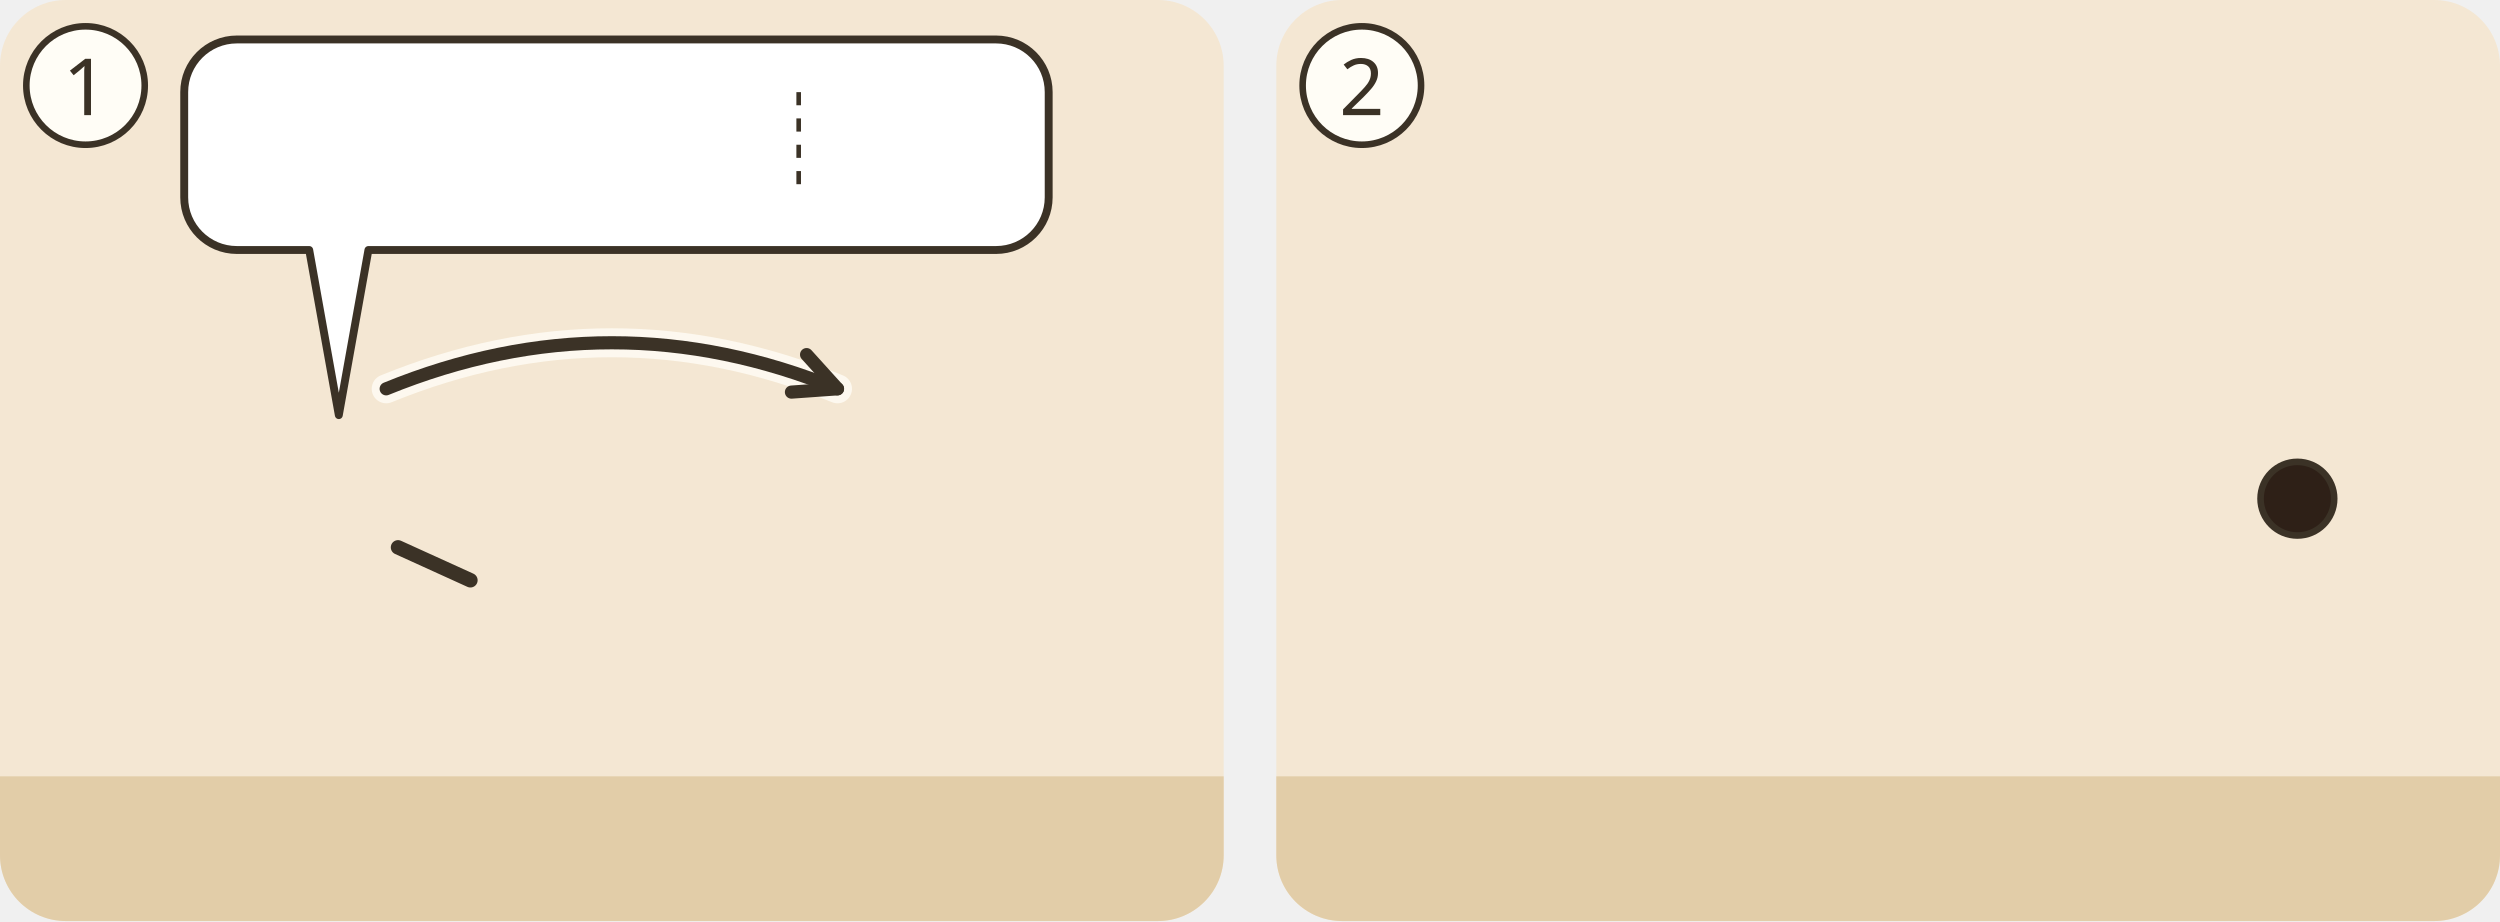
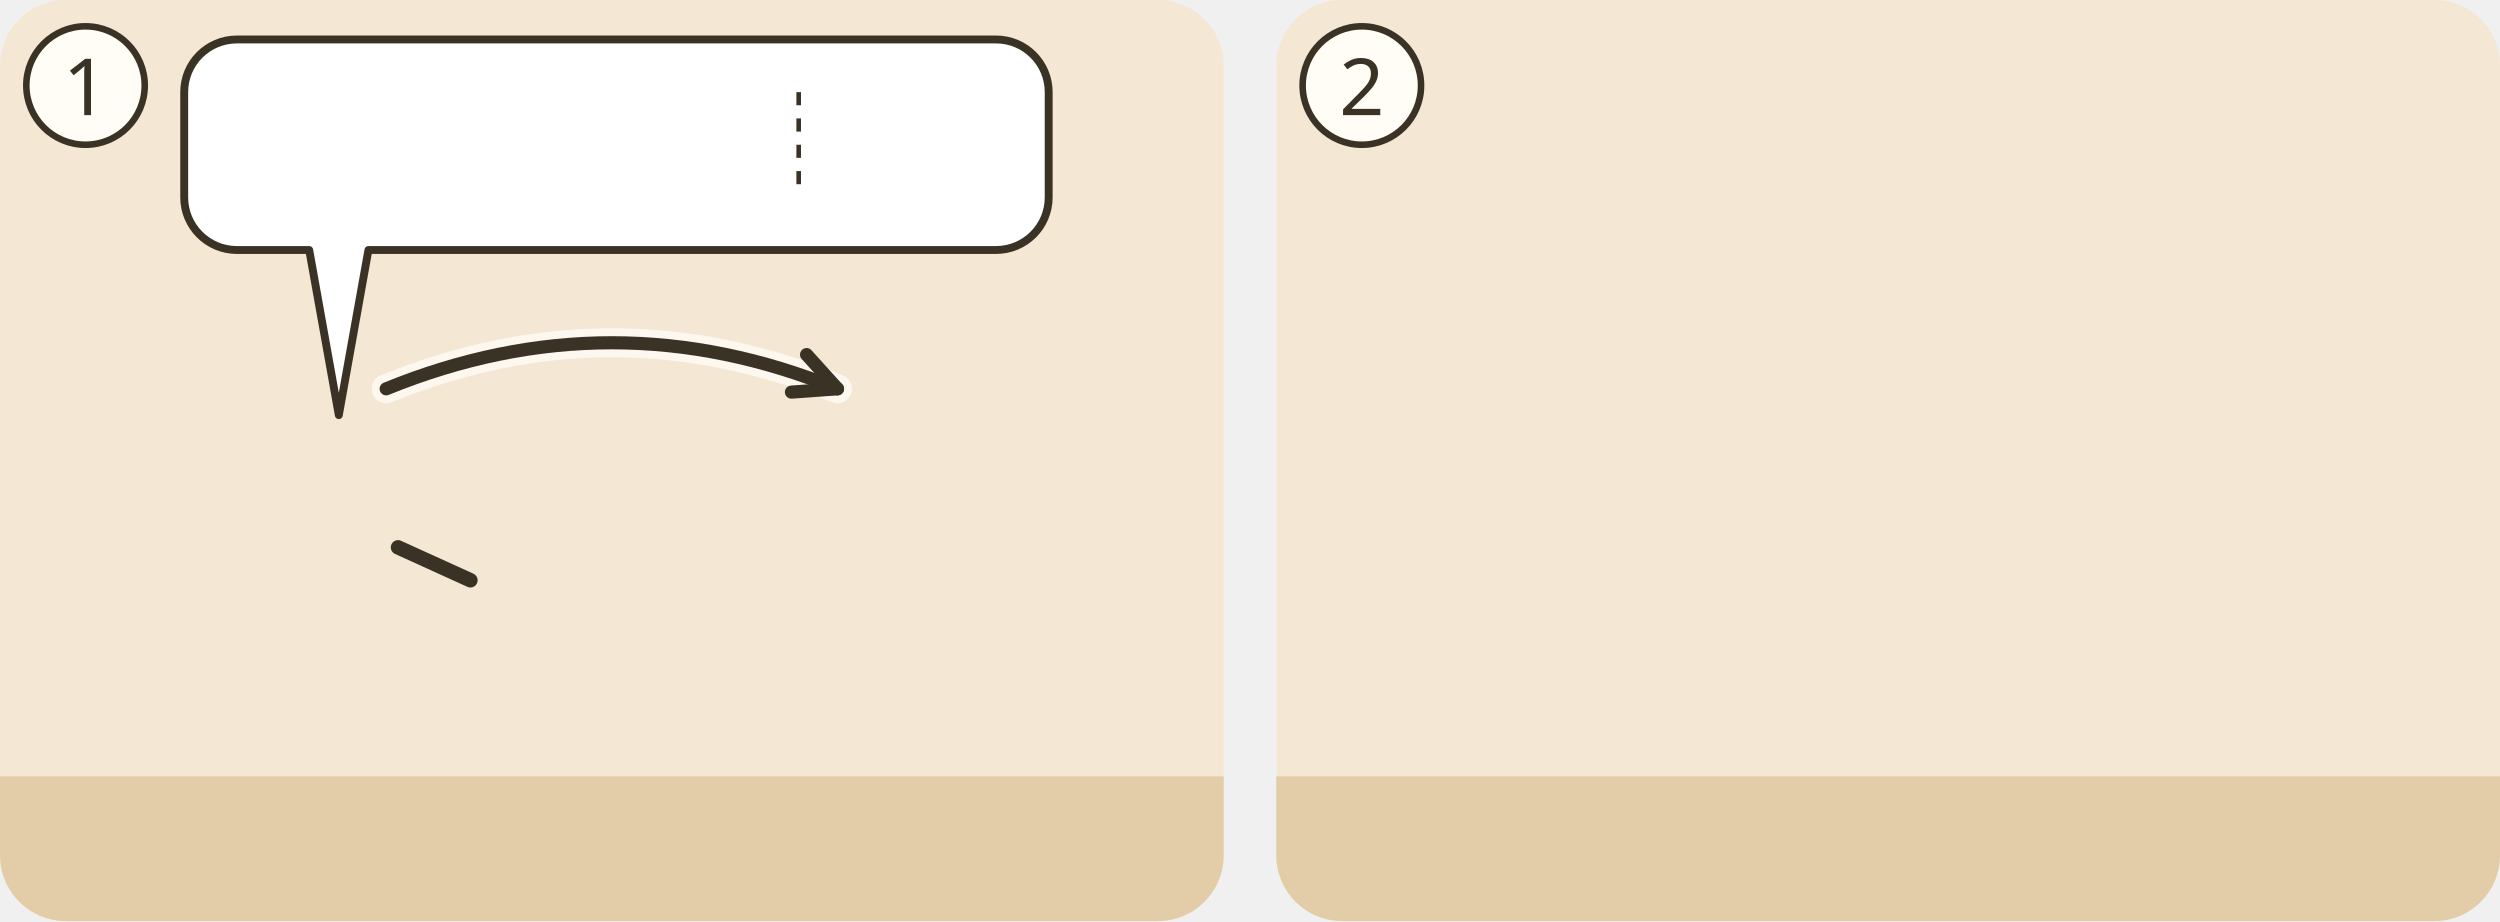
<svg xmlns="http://www.w3.org/2000/svg" viewBox="0 0 380 140">
  <g transform="translate(0 0)">
    <clipPath id="ill-cp-1-0-0">
      <rect width="186" height="140" rx="10" />
    </clipPath>
    <g clip-path="url(#ill-cp-1-0-0)">
      <rect width="186" height="140" fill="#F4E7D3" />
      <rect y="118" width="186" height="22" fill="#E2CDA8" />
      <use href="#ill-p-jesus" x="37.4" y="58" width="28.1" height="60" />
      <path d="M60.5 83.2L71.5 88.2" stroke="#3B3226" stroke-width="2.2" stroke-linecap="round" />
      <use href="#ill-p-g-zwoelf" x="120.4" y="58" width="28.1" height="60" />
      <path d="M58.7 59.1Q93.0 45.1 127.3 59.1" fill="none" stroke="#FFFDF6" stroke-width="4.4" stroke-linecap="round" opacity=".8" />
      <path d="M58.7 59.1Q93.0 45.1 127.3 59.1" fill="none" stroke="#3B3226" stroke-width="2" stroke-linecap="round" />
      <path d="M120.3 59.6L127.3 59.1L122.6 53.9" fill="none" stroke="#3B3226" stroke-width="2" stroke-linecap="round" stroke-linejoin="round" />
      <g>
        <path d="M36 6H151.4A8 8 0 0 1 159.4 14V30A8 8 0 0 1 151.4 38L56 38L51.5 63.1L47 38H36A8 8 0 0 1 28 30V14A8 8 0 0 1 36 6Z" fill="#FFFFFF" stroke="#3B3226" stroke-width="1.2" stroke-linejoin="round" />
        <use href="#ill-z-vollmacht" x="34" y="12" width="12.9" height="20" />
        <use href="#ill-z-daemon" x="51.9" y="12" width="20.0" height="20" />
        <use href="#ill-z-fliehen" x="76.9" y="12" width="37.5" height="20" />
        <line x1="121.4" y1="14.0" x2="121.4" y2="30.0" stroke="#3B3226" stroke-width=".7" stroke-dasharray="2 2" />
        <use href="#ill-z-heilen" x="128.4" y="12" width="25.0" height="20" />
      </g>
    </g>
    <circle cx="13" cy="13" r="9" fill="#FFFDF6" stroke="#3B3226" />
    <text x="13" y="17.5" text-anchor="middle" font-family="sans-serif" font-size="12" fill="#3B3226">1</text>
  </g>
  <g transform="translate(194 0)">
    <clipPath id="ill-cp-2-194-0">
      <rect width="186" height="140" rx="10" />
    </clipPath>
    <g clip-path="url(#ill-cp-2-194-0)">
      <rect width="186" height="140" fill="#F4E7D3" />
      <rect y="118" width="186" height="22" fill="#E2CDA8" />
      <use href="#ill-p-petrus" x="18.1" y="64" width="25.3" height="54" />
      <use href="#ill-p-johannes-zebedaeus" x="59.6" y="64" width="25.3" height="54" />
      <use href="#ill-p-matthaeus" x="101.1" y="64" width="25.3" height="54" />
      <use href="#ill-p-judas-iskariot" x="142.6" y="64" width="25.3" height="54" />
-       <circle cx="155.2" cy="75.8" r="5.6" fill="#2E2017" stroke="#3B3226" stroke-width="1" />
    </g>
    <circle cx="13" cy="13" r="9" fill="#FFFDF6" stroke="#3B3226" />
    <text x="13" y="17.5" text-anchor="middle" font-family="sans-serif" font-size="12" fill="#3B3226">2</text>
  </g>
</svg>
